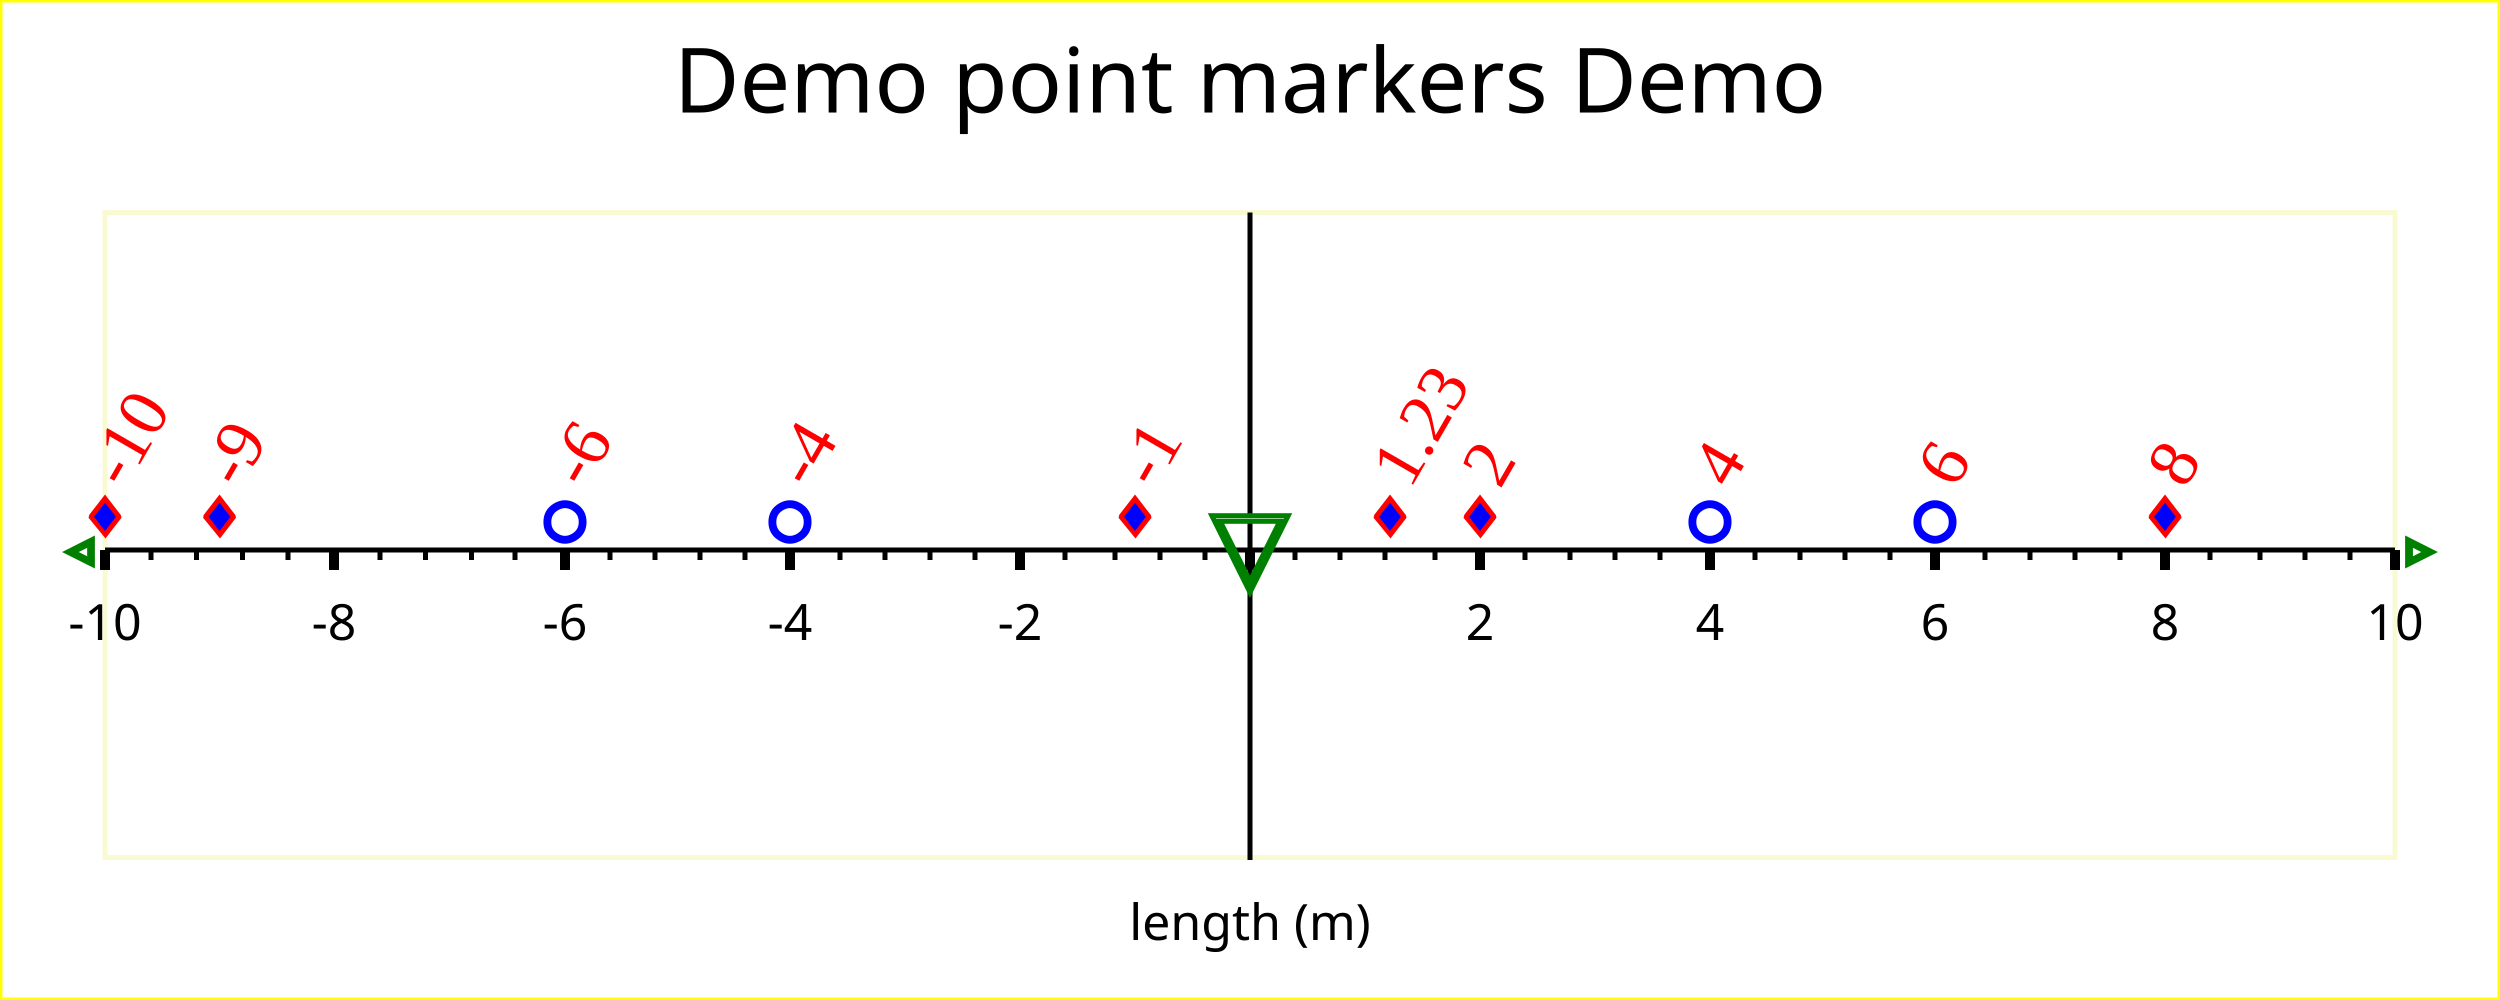
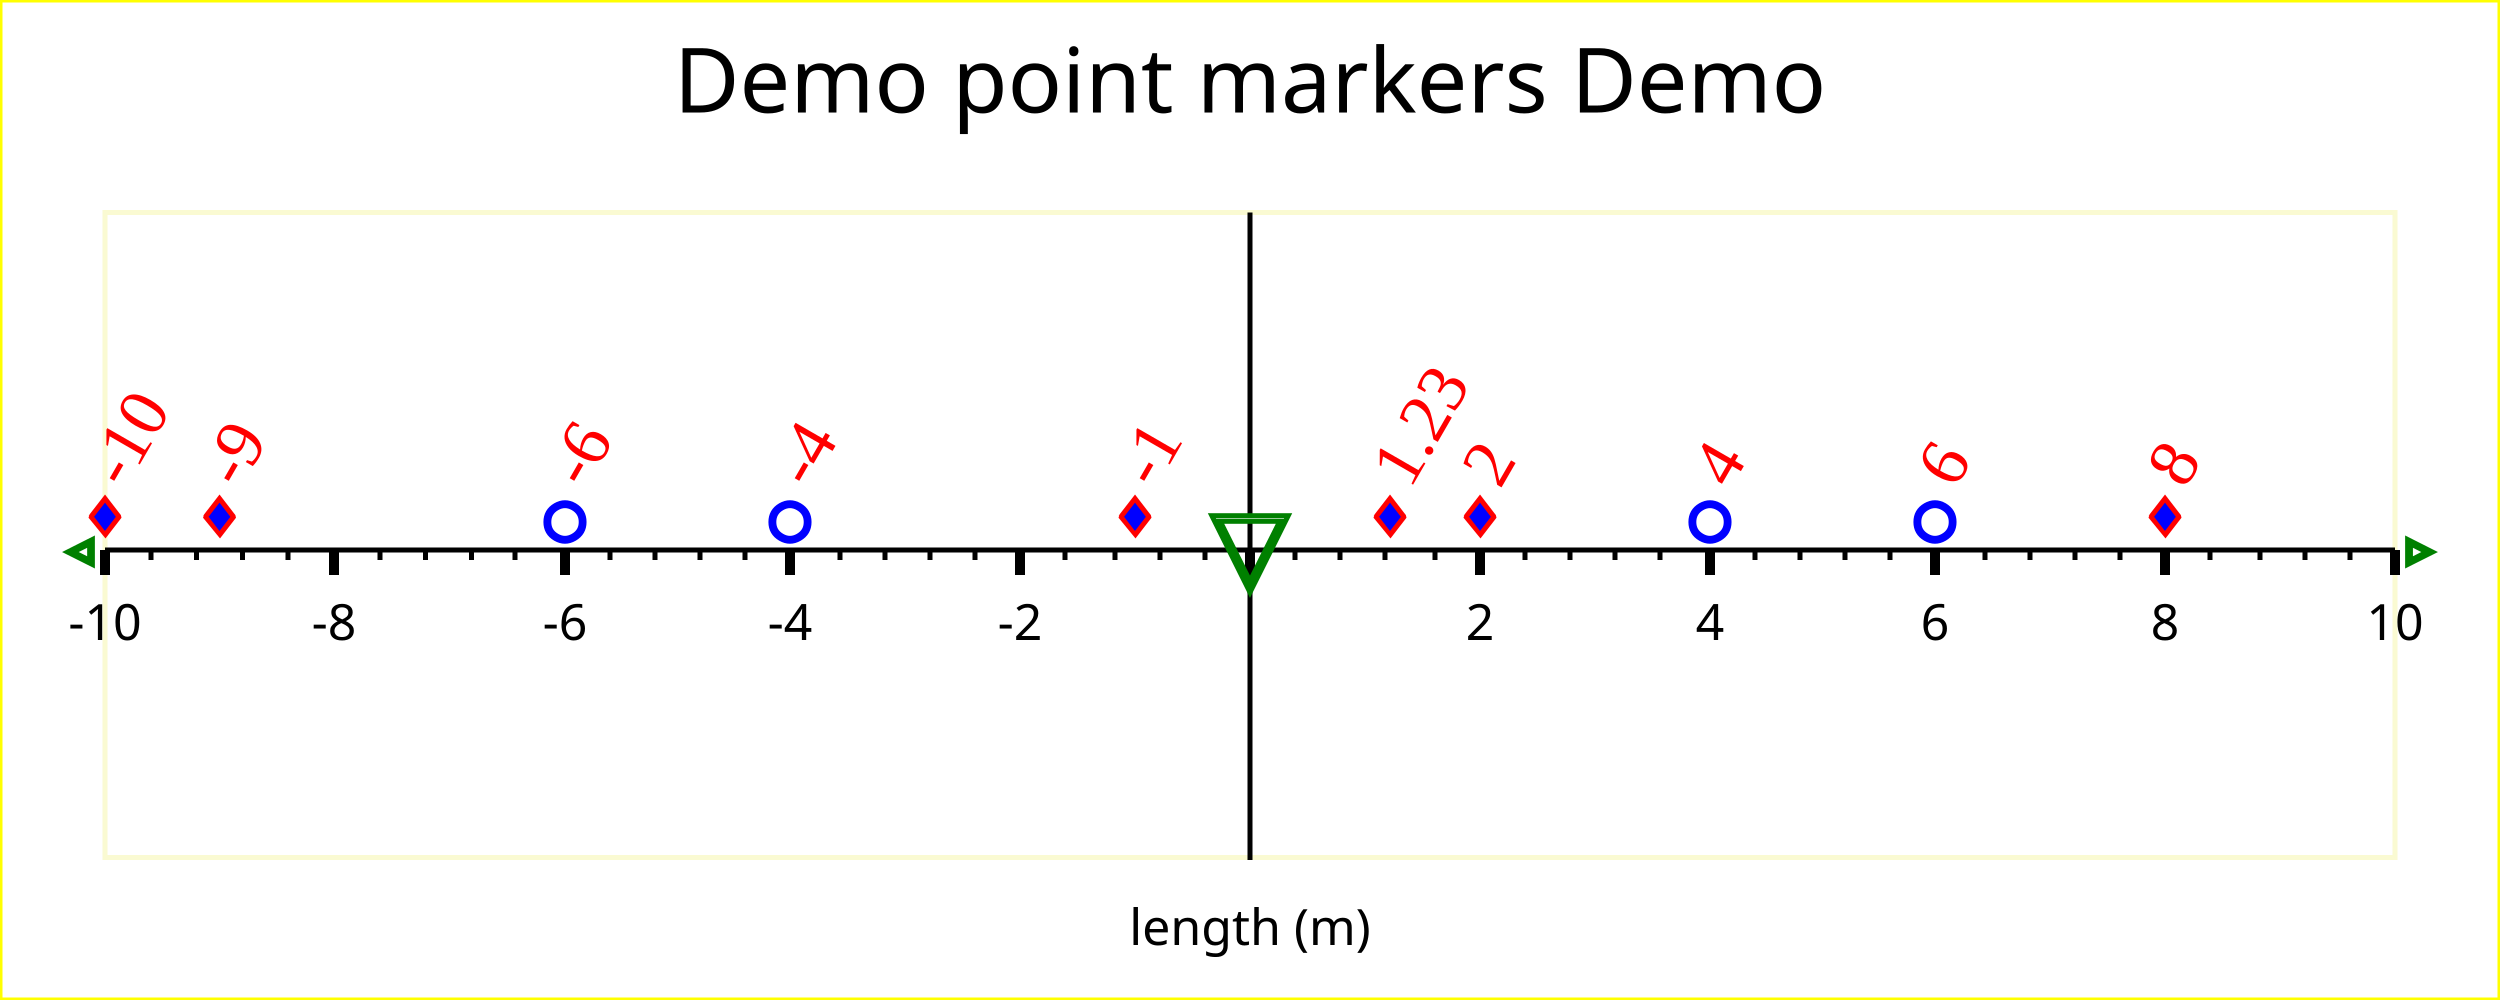
<svg xmlns="http://www.w3.org/2000/svg" width="500" height="200" version="1.1">
  <g id="imageBackground" stroke="rgb(255,255,0)" fill="rgb(255,255,255)" stroke-width="1">
    <rect x="0" y="0" width="500" height="200" />
  </g>
  <g id="plotBackground" stroke="rgb(250,250,210)" fill="rgb(255,255,255)" stroke-width="1">
    <rect x="21" y="42.5" width="458" height="129" />
  </g>
  <g id="xMinorGrid" stroke="rgb(200,220,255)" stroke-width="0.5" />
  <g id="xMajorGrid" stroke="rgb(200,220,255)" stroke-width="1" />
  <g id="xAxis" stroke="rgb(0,0,0)" stroke-width="1">
    <line x1="250" y1="42.5" x2="250" y2="172" />
    <line x1="21" y1="110" x2="479" y2="110" />
  </g>
  <g id="xMinorTicks" stroke="rgb(0,0,0)" stroke-width="1">
    <path d="M259,110 L259,112 M268,110 L268,112 M277,110 L277,112 M287,110 L287,112 M305,110 L305,112 M314,110 L314,112 M323,110 L323,112 M332,110 L332,112 M351,110 L351,112 M360,110 L360,112 M369,110 L369,112 M378,110 L378,112 M397,110 L397,112 M406,110 L406,112 M415,110 L415,112 M424,110 L424,112 M442,110 L442,112 M452,110 L452,112 M461,110 L461,112 M470,110 L470,112 M241,110 L241,112 M232,110 L232,112 M223,110 L223,112 M213,110 L213,112 M195,110 L195,112 M186,110 L186,112 M177,110 L177,112 M168,110 L168,112 M149,110 L149,112 M140,110 L140,112 M131,110 L131,112 M122,110 L122,112 M103,110 L103,112 M94.3,110 L94.3,112 M85.1,110 L85.1,112 M76,110 L76,112 M57.6,110 L57.6,112 M48.5,110 L48.5,112 M39.3,110 L39.3,112 M30.2,110 L30.2,112 " fill="none" />
  </g>
  <g id="xMajorTicks" stroke="rgb(0,0,0)" stroke-width="2">
-     <path d="M250,110 L250,114 M296,110 L296,114 M342,110 L342,114 M387,110 L387,114 M433,110 L433,114 M479,110 L479,114 M250,110 L250,114 M204,110 L204,114 M158,110 L158,114 M113,110 L113,114 M66.8,110 L66.8,114 M21,110 L21,114 " fill="none" />
+     <path d="M250,110 L250,115 M296,110 L296,115 M342,110 L342,115 M387,110 L387,115 M433,110 L433,115 M479,110 L479,115 M250,110 L250,115 M204,110 L204,115 M158,110 L158,115 M113,110 L113,115 M66.8,110 L66.8,115 M21,110 L21,115 " fill="none" />
  </g>
  <g id="xTicksValues">
    <text x="296" y="128" text-anchor="middle" font-size="10" font-family="Verdana">2</text>
    <text x="342" y="128" text-anchor="middle" font-size="10" font-family="Verdana">4</text>
    <text x="387" y="128" text-anchor="middle" font-size="10" font-family="Verdana">6</text>
    <text x="433" y="128" text-anchor="middle" font-size="10" font-family="Verdana">8</text>
    <text x="479" y="128" text-anchor="middle" font-size="10" font-family="Verdana">10</text>
    <text x="204" y="128" text-anchor="middle" font-size="10" font-family="Verdana">-2</text>
    <text x="158" y="128" text-anchor="middle" font-size="10" font-family="Verdana">-4</text>
    <text x="113" y="128" text-anchor="middle" font-size="10" font-family="Verdana">-6</text>
    <text x="66.8" y="128" text-anchor="middle" font-size="10" font-family="Verdana">-8</text>
    <text x="21" y="128" text-anchor="middle" font-size="10" font-family="Verdana">-10</text>
  </g>
  <g id="xLabel">
-     <text x="250" y="188" text-anchor="middle" font-size="10" font-family="Verdana">length (m)</text>
+     <text x="250" y="189" text-anchor="middle" font-size="10" font-family="Verdana">length (m)</text>
  </g>
  <g id="plotPoints">
    <g stroke="rgb(255,0,0)" fill="rgb(0,0,255)">
      <text x="21" y="107" text-anchor="middle" font-size="10" font-family="Lucida Sans Unicode">♦</text>
      <text x="43.9" y="107" text-anchor="middle" font-size="10" font-family="Lucida Sans Unicode">♦</text>
      <text x="227" y="107" text-anchor="middle" font-size="10" font-family="Lucida Sans Unicode">♦</text>
      <text x="278" y="107" text-anchor="middle" font-size="10" font-family="Lucida Sans Unicode">♦</text>
      <text x="296" y="107" text-anchor="middle" font-size="10" font-family="Lucida Sans Unicode">♦</text>
      <text x="433" y="107" text-anchor="middle" font-size="10" font-family="Lucida Sans Unicode">♦</text>
    </g>
    <g stroke="rgb(0,0,255)" fill="rgb(255,0,0)">
      <text x="113" y="107" text-anchor="middle" font-size="10" font-family="Lucida Sans Unicode">○</text>
      <text x="158" y="107" text-anchor="middle" font-size="10" font-family="Lucida Sans Unicode">○</text>
      <text x="342" y="107" text-anchor="middle" font-size="10" font-family="Lucida Sans Unicode">○</text>
      <text x="387" y="107" text-anchor="middle" font-size="10" font-family="Lucida Sans Unicode">○</text>
    </g>
  </g>
  <g id="limitPoints" stroke="rgb(0,128,0)" fill="rgb(255,255,255)">
    <text x="16" y="113" text-anchor="middle" font-size="10" font-family="Lucida Sans Unicode">◃</text>
    <text x="484" y="113" text-anchor="middle" font-size="10" font-family="Lucida Sans Unicode">▹</text>
    <text x="250" y="116" text-anchor="middle" font-size="20" font-family="Lucida Sans Unicode">▽</text>
  </g>
  <g id="title">
    <text x="250" y="22.5" text-anchor="middle" font-size="18" font-family="Verdana">Demo point markers Demo</text>
  </g>
  <g id="plotXValues" fill="rgb(255,0,0)">
    <g>
      <text x="25" y="98" transform="rotate(-60 25 98 )" font-size="14" font-family="Times New Roman">-10</text>
    </g>
    <g>
      <text x="47.9" y="98" transform="rotate(-60 47.9 98 )" font-size="14" font-family="Times New Roman">-9</text>
    </g>
    <g>
      <text x="231" y="98" transform="rotate(-60 231 98 )" font-size="14" font-family="Times New Roman">-1</text>
    </g>
    <g>
      <text x="282" y="98" transform="rotate(-60 282 98 )" font-size="14" font-family="Times New Roman">1.23</text>
    </g>
    <g>
      <text x="300" y="98" transform="rotate(-60 300 98 )" font-size="14" font-family="Times New Roman">2</text>
    </g>
    <g>
      <text x="437" y="98" transform="rotate(-60 437 98 )" font-size="14" font-family="Times New Roman">8</text>
    </g>
    <g>
      <text x="117" y="98" transform="rotate(-60 117 98 )" font-size="14" font-family="Times New Roman">-6</text>
    </g>
    <g>
      <text x="162" y="98" transform="rotate(-60 162 98 )" font-size="14" font-family="Times New Roman">-4</text>
    </g>
    <g>
      <text x="346" y="98" transform="rotate(-60 346 98 )" font-size="14" font-family="Times New Roman">4</text>
    </g>
    <g>
      <text x="391" y="98" transform="rotate(-60 391 98 )" font-size="14" font-family="Times New Roman">6</text>
    </g>
  </g>
</svg>
